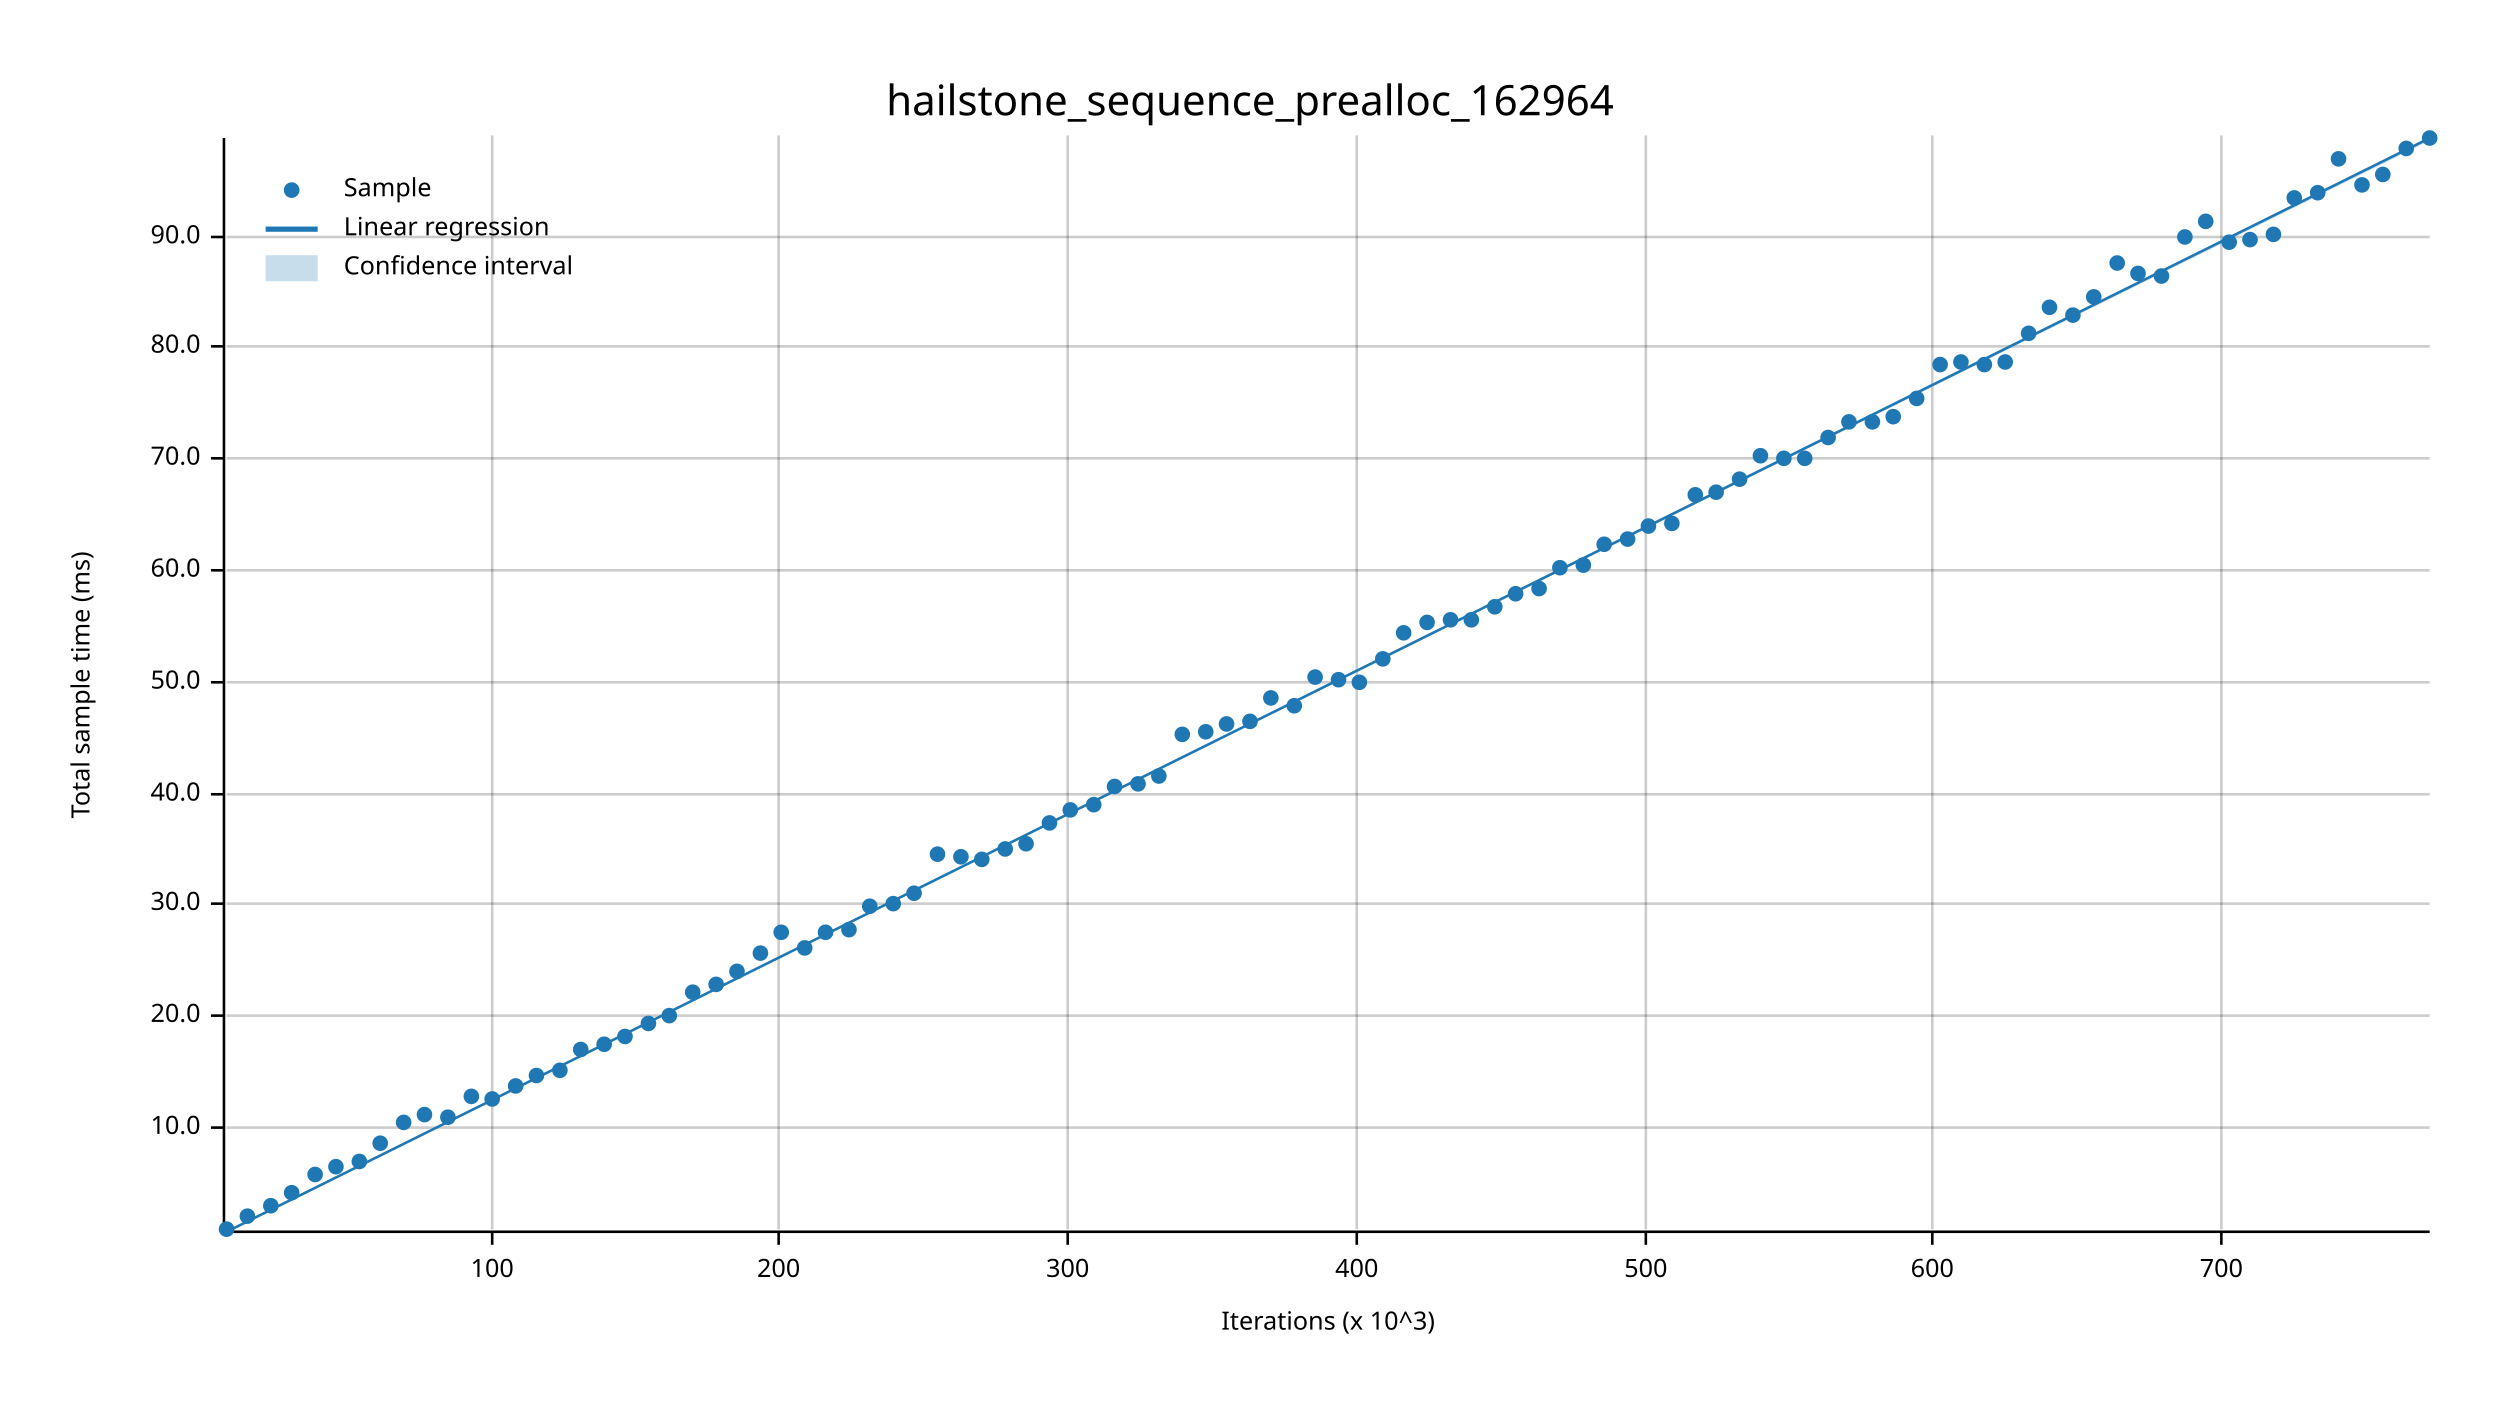
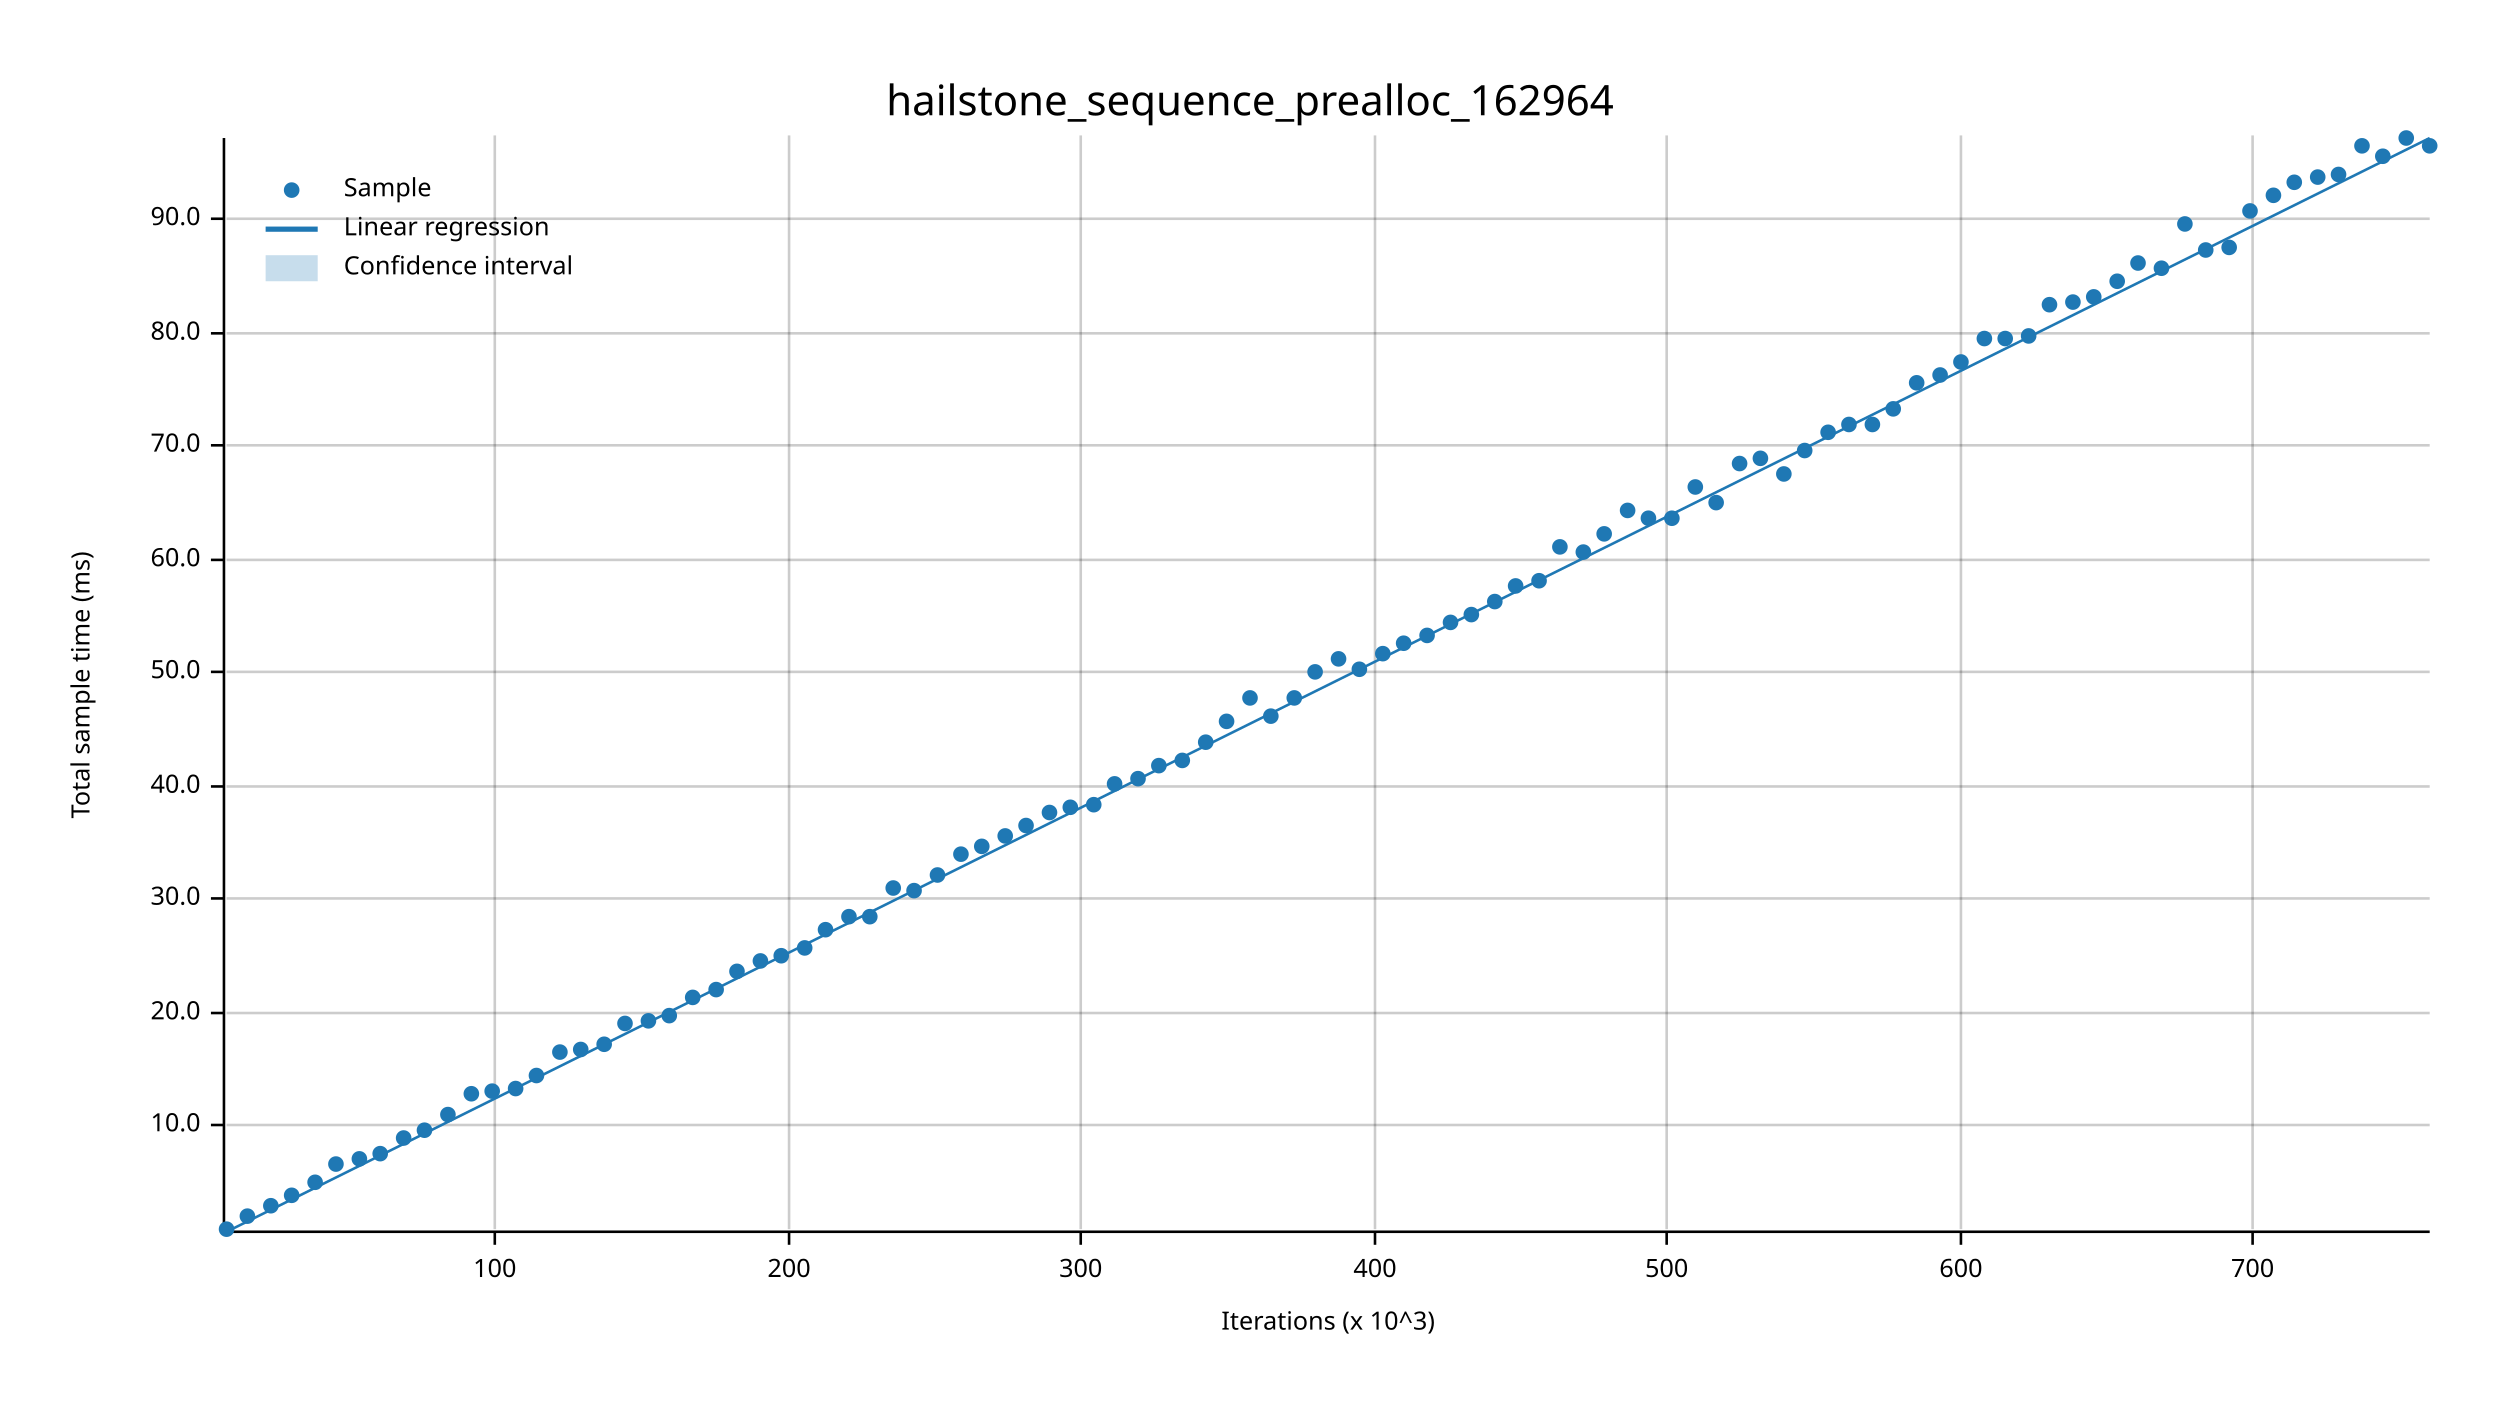
<svg xmlns="http://www.w3.org/2000/svg" width="960" height="540" viewBox="0 0 960 540">
  <text x="480" y="32" dy="0.76em" text-anchor="middle" font-family="sans-serif" font-size="16.129" opacity="1" fill="#000000">
hailstone_sequence_prealloc_162964
</text>
  <text x="27" y="263" dy="0.76em" text-anchor="middle" font-family="sans-serif" font-size="9.677" opacity="1" fill="#000000" transform="rotate(270, 27, 263)">
Total sample time (ms)
</text>
  <text x="510" y="513" dy="-0.5ex" text-anchor="middle" font-family="sans-serif" font-size="9.677" opacity="1" fill="#000000">
Iterations (x 10^3)
</text>
-   <line opacity="0.2" stroke="#000000" stroke-width="1" x1="189" y1="472" x2="189" y2="52" />
-   <line opacity="0.2" stroke="#000000" stroke-width="1" x1="299" y1="472" x2="299" y2="52" />
-   <line opacity="0.2" stroke="#000000" stroke-width="1" x1="410" y1="472" x2="410" y2="52" />
-   <line opacity="0.2" stroke="#000000" stroke-width="1" x1="521" y1="472" x2="521" y2="52" />
-   <line opacity="0.2" stroke="#000000" stroke-width="1" x1="632" y1="472" x2="632" y2="52" />
-   <line opacity="0.2" stroke="#000000" stroke-width="1" x1="742" y1="472" x2="742" y2="52" />
-   <line opacity="0.2" stroke="#000000" stroke-width="1" x1="853" y1="472" x2="853" y2="52" />
-   <line opacity="0.2" stroke="#000000" stroke-width="1" x1="87" y1="433" x2="933" y2="433" />
-   <line opacity="0.2" stroke="#000000" stroke-width="1" x1="87" y1="390" x2="933" y2="390" />
-   <line opacity="0.2" stroke="#000000" stroke-width="1" x1="87" y1="347" x2="933" y2="347" />
-   <line opacity="0.2" stroke="#000000" stroke-width="1" x1="87" y1="305" x2="933" y2="305" />
-   <line opacity="0.2" stroke="#000000" stroke-width="1" x1="87" y1="262" x2="933" y2="262" />
-   <line opacity="0.2" stroke="#000000" stroke-width="1" x1="87" y1="219" x2="933" y2="219" />
-   <line opacity="0.2" stroke="#000000" stroke-width="1" x1="87" y1="176" x2="933" y2="176" />
-   <line opacity="0.2" stroke="#000000" stroke-width="1" x1="87" y1="133" x2="933" y2="133" />
-   <line opacity="0.2" stroke="#000000" stroke-width="1" x1="87" y1="91" x2="933" y2="91" />
+   <line opacity="0.2" stroke="#000000" stroke-width="1" x1="190" y1="472" x2="190" y2="52" />
+   <line opacity="0.2" stroke="#000000" stroke-width="1" x1="303" y1="472" x2="303" y2="52" />
+   <line opacity="0.2" stroke="#000000" stroke-width="1" x1="415" y1="472" x2="415" y2="52" />
+   <line opacity="0.2" stroke="#000000" stroke-width="1" x1="528" y1="472" x2="528" y2="52" />
+   <line opacity="0.2" stroke="#000000" stroke-width="1" x1="640" y1="472" x2="640" y2="52" />
+   <line opacity="0.2" stroke="#000000" stroke-width="1" x1="753" y1="472" x2="753" y2="52" />
+   <line opacity="0.2" stroke="#000000" stroke-width="1" x1="865" y1="472" x2="865" y2="52" />
+   <line opacity="0.2" stroke="#000000" stroke-width="1" x1="87" y1="432" x2="933" y2="432" />
+   <line opacity="0.2" stroke="#000000" stroke-width="1" x1="87" y1="389" x2="933" y2="389" />
+   <line opacity="0.2" stroke="#000000" stroke-width="1" x1="87" y1="345" x2="933" y2="345" />
+   <line opacity="0.2" stroke="#000000" stroke-width="1" x1="87" y1="302" x2="933" y2="302" />
+   <line opacity="0.2" stroke="#000000" stroke-width="1" x1="87" y1="258" x2="933" y2="258" />
+   <line opacity="0.2" stroke="#000000" stroke-width="1" x1="87" y1="215" x2="933" y2="215" />
+   <line opacity="0.2" stroke="#000000" stroke-width="1" x1="87" y1="171" x2="933" y2="171" />
+   <line opacity="0.2" stroke="#000000" stroke-width="1" x1="87" y1="128" x2="933" y2="128" />
+   <line opacity="0.2" stroke="#000000" stroke-width="1" x1="87" y1="84" x2="933" y2="84" />
  <polyline fill="none" opacity="1" stroke="#000000" stroke-width="1" points="86,53 86,473 " />
-   <text x="77" y="433" dy="0.5ex" text-anchor="end" font-family="sans-serif" font-size="9.677" opacity="1" fill="#000000">
+   <text x="77" y="432" dy="0.5ex" text-anchor="end" font-family="sans-serif" font-size="9.677" opacity="1" fill="#000000">
10.0
</text>
-   <polyline fill="none" opacity="1" stroke="#000000" stroke-width="1" points="81,433 86,433 " />
-   <text x="77" y="390" dy="0.5ex" text-anchor="end" font-family="sans-serif" font-size="9.677" opacity="1" fill="#000000">
+   <polyline fill="none" opacity="1" stroke="#000000" stroke-width="1" points="81,432 86,432 " />
+   <text x="77" y="389" dy="0.5ex" text-anchor="end" font-family="sans-serif" font-size="9.677" opacity="1" fill="#000000">
20.0
</text>
-   <polyline fill="none" opacity="1" stroke="#000000" stroke-width="1" points="81,390 86,390 " />
-   <text x="77" y="347" dy="0.5ex" text-anchor="end" font-family="sans-serif" font-size="9.677" opacity="1" fill="#000000">
+   <polyline fill="none" opacity="1" stroke="#000000" stroke-width="1" points="81,389 86,389 " />
+   <text x="77" y="345" dy="0.5ex" text-anchor="end" font-family="sans-serif" font-size="9.677" opacity="1" fill="#000000">
30.0
</text>
-   <polyline fill="none" opacity="1" stroke="#000000" stroke-width="1" points="81,347 86,347 " />
-   <text x="77" y="305" dy="0.5ex" text-anchor="end" font-family="sans-serif" font-size="9.677" opacity="1" fill="#000000">
+   <polyline fill="none" opacity="1" stroke="#000000" stroke-width="1" points="81,345 86,345 " />
+   <text x="77" y="302" dy="0.5ex" text-anchor="end" font-family="sans-serif" font-size="9.677" opacity="1" fill="#000000">
40.0
</text>
-   <polyline fill="none" opacity="1" stroke="#000000" stroke-width="1" points="81,305 86,305 " />
-   <text x="77" y="262" dy="0.5ex" text-anchor="end" font-family="sans-serif" font-size="9.677" opacity="1" fill="#000000">
+   <polyline fill="none" opacity="1" stroke="#000000" stroke-width="1" points="81,302 86,302 " />
+   <text x="77" y="258" dy="0.5ex" text-anchor="end" font-family="sans-serif" font-size="9.677" opacity="1" fill="#000000">
50.0
</text>
-   <polyline fill="none" opacity="1" stroke="#000000" stroke-width="1" points="81,262 86,262 " />
-   <text x="77" y="219" dy="0.5ex" text-anchor="end" font-family="sans-serif" font-size="9.677" opacity="1" fill="#000000">
+   <polyline fill="none" opacity="1" stroke="#000000" stroke-width="1" points="81,258 86,258 " />
+   <text x="77" y="215" dy="0.5ex" text-anchor="end" font-family="sans-serif" font-size="9.677" opacity="1" fill="#000000">
60.0
</text>
-   <polyline fill="none" opacity="1" stroke="#000000" stroke-width="1" points="81,219 86,219 " />
-   <text x="77" y="176" dy="0.5ex" text-anchor="end" font-family="sans-serif" font-size="9.677" opacity="1" fill="#000000">
+   <polyline fill="none" opacity="1" stroke="#000000" stroke-width="1" points="81,215 86,215 " />
+   <text x="77" y="171" dy="0.5ex" text-anchor="end" font-family="sans-serif" font-size="9.677" opacity="1" fill="#000000">
70.0
</text>
-   <polyline fill="none" opacity="1" stroke="#000000" stroke-width="1" points="81,176 86,176 " />
-   <text x="77" y="133" dy="0.5ex" text-anchor="end" font-family="sans-serif" font-size="9.677" opacity="1" fill="#000000">
+   <polyline fill="none" opacity="1" stroke="#000000" stroke-width="1" points="81,171 86,171 " />
+   <text x="77" y="128" dy="0.5ex" text-anchor="end" font-family="sans-serif" font-size="9.677" opacity="1" fill="#000000">
80.0
</text>
-   <polyline fill="none" opacity="1" stroke="#000000" stroke-width="1" points="81,133 86,133 " />
-   <text x="77" y="91" dy="0.5ex" text-anchor="end" font-family="sans-serif" font-size="9.677" opacity="1" fill="#000000">
+   <polyline fill="none" opacity="1" stroke="#000000" stroke-width="1" points="81,128 86,128 " />
+   <text x="77" y="84" dy="0.5ex" text-anchor="end" font-family="sans-serif" font-size="9.677" opacity="1" fill="#000000">
90.0
</text>
-   <polyline fill="none" opacity="1" stroke="#000000" stroke-width="1" points="81,91 86,91 " />
+   <polyline fill="none" opacity="1" stroke="#000000" stroke-width="1" points="81,84 86,84 " />
  <polyline fill="none" opacity="1" stroke="#000000" stroke-width="1" points="87,473 933,473 " />
-   <text x="189" y="483" dy="0.76em" text-anchor="middle" font-family="sans-serif" font-size="9.677" opacity="1" fill="#000000">
+   <text x="190" y="483" dy="0.76em" text-anchor="middle" font-family="sans-serif" font-size="9.677" opacity="1" fill="#000000">
100
</text>
-   <polyline fill="none" opacity="1" stroke="#000000" stroke-width="1" points="189,473 189,478 " />
-   <text x="299" y="483" dy="0.76em" text-anchor="middle" font-family="sans-serif" font-size="9.677" opacity="1" fill="#000000">
+   <polyline fill="none" opacity="1" stroke="#000000" stroke-width="1" points="190,473 190,478 " />
+   <text x="303" y="483" dy="0.76em" text-anchor="middle" font-family="sans-serif" font-size="9.677" opacity="1" fill="#000000">
200
</text>
-   <polyline fill="none" opacity="1" stroke="#000000" stroke-width="1" points="299,473 299,478 " />
-   <text x="410" y="483" dy="0.76em" text-anchor="middle" font-family="sans-serif" font-size="9.677" opacity="1" fill="#000000">
+   <polyline fill="none" opacity="1" stroke="#000000" stroke-width="1" points="303,473 303,478 " />
+   <text x="415" y="483" dy="0.76em" text-anchor="middle" font-family="sans-serif" font-size="9.677" opacity="1" fill="#000000">
300
</text>
-   <polyline fill="none" opacity="1" stroke="#000000" stroke-width="1" points="410,473 410,478 " />
-   <text x="521" y="483" dy="0.76em" text-anchor="middle" font-family="sans-serif" font-size="9.677" opacity="1" fill="#000000">
+   <polyline fill="none" opacity="1" stroke="#000000" stroke-width="1" points="415,473 415,478 " />
+   <text x="528" y="483" dy="0.76em" text-anchor="middle" font-family="sans-serif" font-size="9.677" opacity="1" fill="#000000">
400
</text>
-   <polyline fill="none" opacity="1" stroke="#000000" stroke-width="1" points="521,473 521,478 " />
-   <text x="632" y="483" dy="0.76em" text-anchor="middle" font-family="sans-serif" font-size="9.677" opacity="1" fill="#000000">
+   <polyline fill="none" opacity="1" stroke="#000000" stroke-width="1" points="528,473 528,478 " />
+   <text x="640" y="483" dy="0.76em" text-anchor="middle" font-family="sans-serif" font-size="9.677" opacity="1" fill="#000000">
500
</text>
-   <polyline fill="none" opacity="1" stroke="#000000" stroke-width="1" points="632,473 632,478 " />
-   <text x="742" y="483" dy="0.76em" text-anchor="middle" font-family="sans-serif" font-size="9.677" opacity="1" fill="#000000">
+   <polyline fill="none" opacity="1" stroke="#000000" stroke-width="1" points="640,473 640,478 " />
+   <text x="753" y="483" dy="0.76em" text-anchor="middle" font-family="sans-serif" font-size="9.677" opacity="1" fill="#000000">
600
</text>
-   <polyline fill="none" opacity="1" stroke="#000000" stroke-width="1" points="742,473 742,478 " />
-   <text x="853" y="483" dy="0.76em" text-anchor="middle" font-family="sans-serif" font-size="9.677" opacity="1" fill="#000000">
+   <polyline fill="none" opacity="1" stroke="#000000" stroke-width="1" points="753,473 753,478 " />
+   <text x="865" y="483" dy="0.76em" text-anchor="middle" font-family="sans-serif" font-size="9.677" opacity="1" fill="#000000">
700
</text>
-   <polyline fill="none" opacity="1" stroke="#000000" stroke-width="1" points="853,473 853,478 " />
+   <polyline fill="none" opacity="1" stroke="#000000" stroke-width="1" points="865,473 865,478 " />
  <circle cx="87" cy="472" r="3" opacity="1" fill="#1F78B4" stroke="none" stroke-width="1" />
  <circle cx="95" cy="467" r="3" opacity="1" fill="#1F78B4" stroke="none" stroke-width="1" />
  <circle cx="104" cy="463" r="3" opacity="1" fill="#1F78B4" stroke="none" stroke-width="1" />
-   <circle cx="112" cy="458" r="3" opacity="1" fill="#1F78B4" stroke="none" stroke-width="1" />
-   <circle cx="121" cy="451" r="3" opacity="1" fill="#1F78B4" stroke="none" stroke-width="1" />
-   <circle cx="129" cy="448" r="3" opacity="1" fill="#1F78B4" stroke="none" stroke-width="1" />
-   <circle cx="138" cy="446" r="3" opacity="1" fill="#1F78B4" stroke="none" stroke-width="1" />
-   <circle cx="146" cy="439" r="3" opacity="1" fill="#1F78B4" stroke="none" stroke-width="1" />
-   <circle cx="155" cy="431" r="3" opacity="1" fill="#1F78B4" stroke="none" stroke-width="1" />
-   <circle cx="163" cy="428" r="3" opacity="1" fill="#1F78B4" stroke="none" stroke-width="1" />
-   <circle cx="172" cy="429" r="3" opacity="1" fill="#1F78B4" stroke="none" stroke-width="1" />
-   <circle cx="181" cy="421" r="3" opacity="1" fill="#1F78B4" stroke="none" stroke-width="1" />
-   <circle cx="189" cy="422" r="3" opacity="1" fill="#1F78B4" stroke="none" stroke-width="1" />
-   <circle cx="198" cy="417" r="3" opacity="1" fill="#1F78B4" stroke="none" stroke-width="1" />
+   <circle cx="112" cy="459" r="3" opacity="1" fill="#1F78B4" stroke="none" stroke-width="1" />
+   <circle cx="121" cy="454" r="3" opacity="1" fill="#1F78B4" stroke="none" stroke-width="1" />
+   <circle cx="129" cy="447" r="3" opacity="1" fill="#1F78B4" stroke="none" stroke-width="1" />
+   <circle cx="138" cy="445" r="3" opacity="1" fill="#1F78B4" stroke="none" stroke-width="1" />
+   <circle cx="146" cy="443" r="3" opacity="1" fill="#1F78B4" stroke="none" stroke-width="1" />
+   <circle cx="155" cy="437" r="3" opacity="1" fill="#1F78B4" stroke="none" stroke-width="1" />
+   <circle cx="163" cy="434" r="3" opacity="1" fill="#1F78B4" stroke="none" stroke-width="1" />
+   <circle cx="172" cy="428" r="3" opacity="1" fill="#1F78B4" stroke="none" stroke-width="1" />
+   <circle cx="181" cy="420" r="3" opacity="1" fill="#1F78B4" stroke="none" stroke-width="1" />
+   <circle cx="189" cy="419" r="3" opacity="1" fill="#1F78B4" stroke="none" stroke-width="1" />
+   <circle cx="198" cy="418" r="3" opacity="1" fill="#1F78B4" stroke="none" stroke-width="1" />
  <circle cx="206" cy="413" r="3" opacity="1" fill="#1F78B4" stroke="none" stroke-width="1" />
-   <circle cx="215" cy="411" r="3" opacity="1" fill="#1F78B4" stroke="none" stroke-width="1" />
+   <circle cx="215" cy="404" r="3" opacity="1" fill="#1F78B4" stroke="none" stroke-width="1" />
  <circle cx="223" cy="403" r="3" opacity="1" fill="#1F78B4" stroke="none" stroke-width="1" />
  <circle cx="232" cy="401" r="3" opacity="1" fill="#1F78B4" stroke="none" stroke-width="1" />
-   <circle cx="240" cy="398" r="3" opacity="1" fill="#1F78B4" stroke="none" stroke-width="1" />
-   <circle cx="249" cy="393" r="3" opacity="1" fill="#1F78B4" stroke="none" stroke-width="1" />
+   <circle cx="240" cy="393" r="3" opacity="1" fill="#1F78B4" stroke="none" stroke-width="1" />
+   <circle cx="249" cy="392" r="3" opacity="1" fill="#1F78B4" stroke="none" stroke-width="1" />
  <circle cx="257" cy="390" r="3" opacity="1" fill="#1F78B4" stroke="none" stroke-width="1" />
-   <circle cx="266" cy="381" r="3" opacity="1" fill="#1F78B4" stroke="none" stroke-width="1" />
-   <circle cx="275" cy="378" r="3" opacity="1" fill="#1F78B4" stroke="none" stroke-width="1" />
+   <circle cx="266" cy="383" r="3" opacity="1" fill="#1F78B4" stroke="none" stroke-width="1" />
+   <circle cx="275" cy="380" r="3" opacity="1" fill="#1F78B4" stroke="none" stroke-width="1" />
  <circle cx="283" cy="373" r="3" opacity="1" fill="#1F78B4" stroke="none" stroke-width="1" />
-   <circle cx="292" cy="366" r="3" opacity="1" fill="#1F78B4" stroke="none" stroke-width="1" />
-   <circle cx="300" cy="358" r="3" opacity="1" fill="#1F78B4" stroke="none" stroke-width="1" />
+   <circle cx="292" cy="369" r="3" opacity="1" fill="#1F78B4" stroke="none" stroke-width="1" />
+   <circle cx="300" cy="367" r="3" opacity="1" fill="#1F78B4" stroke="none" stroke-width="1" />
  <circle cx="309" cy="364" r="3" opacity="1" fill="#1F78B4" stroke="none" stroke-width="1" />
-   <circle cx="317" cy="358" r="3" opacity="1" fill="#1F78B4" stroke="none" stroke-width="1" />
-   <circle cx="326" cy="357" r="3" opacity="1" fill="#1F78B4" stroke="none" stroke-width="1" />
-   <circle cx="334" cy="348" r="3" opacity="1" fill="#1F78B4" stroke="none" stroke-width="1" />
-   <circle cx="343" cy="347" r="3" opacity="1" fill="#1F78B4" stroke="none" stroke-width="1" />
-   <circle cx="351" cy="343" r="3" opacity="1" fill="#1F78B4" stroke="none" stroke-width="1" />
-   <circle cx="360" cy="328" r="3" opacity="1" fill="#1F78B4" stroke="none" stroke-width="1" />
-   <circle cx="369" cy="329" r="3" opacity="1" fill="#1F78B4" stroke="none" stroke-width="1" />
-   <circle cx="377" cy="330" r="3" opacity="1" fill="#1F78B4" stroke="none" stroke-width="1" />
-   <circle cx="386" cy="326" r="3" opacity="1" fill="#1F78B4" stroke="none" stroke-width="1" />
-   <circle cx="394" cy="324" r="3" opacity="1" fill="#1F78B4" stroke="none" stroke-width="1" />
-   <circle cx="403" cy="316" r="3" opacity="1" fill="#1F78B4" stroke="none" stroke-width="1" />
-   <circle cx="411" cy="311" r="3" opacity="1" fill="#1F78B4" stroke="none" stroke-width="1" />
+   <circle cx="317" cy="357" r="3" opacity="1" fill="#1F78B4" stroke="none" stroke-width="1" />
+   <circle cx="326" cy="352" r="3" opacity="1" fill="#1F78B4" stroke="none" stroke-width="1" />
+   <circle cx="334" cy="352" r="3" opacity="1" fill="#1F78B4" stroke="none" stroke-width="1" />
+   <circle cx="343" cy="341" r="3" opacity="1" fill="#1F78B4" stroke="none" stroke-width="1" />
+   <circle cx="351" cy="342" r="3" opacity="1" fill="#1F78B4" stroke="none" stroke-width="1" />
+   <circle cx="360" cy="336" r="3" opacity="1" fill="#1F78B4" stroke="none" stroke-width="1" />
+   <circle cx="369" cy="328" r="3" opacity="1" fill="#1F78B4" stroke="none" stroke-width="1" />
+   <circle cx="377" cy="325" r="3" opacity="1" fill="#1F78B4" stroke="none" stroke-width="1" />
+   <circle cx="386" cy="321" r="3" opacity="1" fill="#1F78B4" stroke="none" stroke-width="1" />
+   <circle cx="394" cy="317" r="3" opacity="1" fill="#1F78B4" stroke="none" stroke-width="1" />
+   <circle cx="403" cy="312" r="3" opacity="1" fill="#1F78B4" stroke="none" stroke-width="1" />
+   <circle cx="411" cy="310" r="3" opacity="1" fill="#1F78B4" stroke="none" stroke-width="1" />
  <circle cx="420" cy="309" r="3" opacity="1" fill="#1F78B4" stroke="none" stroke-width="1" />
-   <circle cx="428" cy="302" r="3" opacity="1" fill="#1F78B4" stroke="none" stroke-width="1" />
-   <circle cx="437" cy="301" r="3" opacity="1" fill="#1F78B4" stroke="none" stroke-width="1" />
-   <circle cx="445" cy="298" r="3" opacity="1" fill="#1F78B4" stroke="none" stroke-width="1" />
-   <circle cx="454" cy="282" r="3" opacity="1" fill="#1F78B4" stroke="none" stroke-width="1" />
-   <circle cx="463" cy="281" r="3" opacity="1" fill="#1F78B4" stroke="none" stroke-width="1" />
-   <circle cx="471" cy="278" r="3" opacity="1" fill="#1F78B4" stroke="none" stroke-width="1" />
-   <circle cx="480" cy="277" r="3" opacity="1" fill="#1F78B4" stroke="none" stroke-width="1" />
-   <circle cx="488" cy="268" r="3" opacity="1" fill="#1F78B4" stroke="none" stroke-width="1" />
-   <circle cx="497" cy="271" r="3" opacity="1" fill="#1F78B4" stroke="none" stroke-width="1" />
-   <circle cx="505" cy="260" r="3" opacity="1" fill="#1F78B4" stroke="none" stroke-width="1" />
-   <circle cx="514" cy="261" r="3" opacity="1" fill="#1F78B4" stroke="none" stroke-width="1" />
-   <circle cx="522" cy="262" r="3" opacity="1" fill="#1F78B4" stroke="none" stroke-width="1" />
-   <circle cx="531" cy="253" r="3" opacity="1" fill="#1F78B4" stroke="none" stroke-width="1" />
-   <circle cx="539" cy="243" r="3" opacity="1" fill="#1F78B4" stroke="none" stroke-width="1" />
-   <circle cx="548" cy="239" r="3" opacity="1" fill="#1F78B4" stroke="none" stroke-width="1" />
-   <circle cx="557" cy="238" r="3" opacity="1" fill="#1F78B4" stroke="none" stroke-width="1" />
-   <circle cx="565" cy="238" r="3" opacity="1" fill="#1F78B4" stroke="none" stroke-width="1" />
-   <circle cx="574" cy="233" r="3" opacity="1" fill="#1F78B4" stroke="none" stroke-width="1" />
-   <circle cx="582" cy="228" r="3" opacity="1" fill="#1F78B4" stroke="none" stroke-width="1" />
-   <circle cx="591" cy="226" r="3" opacity="1" fill="#1F78B4" stroke="none" stroke-width="1" />
-   <circle cx="599" cy="218" r="3" opacity="1" fill="#1F78B4" stroke="none" stroke-width="1" />
-   <circle cx="608" cy="217" r="3" opacity="1" fill="#1F78B4" stroke="none" stroke-width="1" />
-   <circle cx="616" cy="209" r="3" opacity="1" fill="#1F78B4" stroke="none" stroke-width="1" />
-   <circle cx="625" cy="207" r="3" opacity="1" fill="#1F78B4" stroke="none" stroke-width="1" />
-   <circle cx="633" cy="202" r="3" opacity="1" fill="#1F78B4" stroke="none" stroke-width="1" />
-   <circle cx="642" cy="201" r="3" opacity="1" fill="#1F78B4" stroke="none" stroke-width="1" />
-   <circle cx="651" cy="190" r="3" opacity="1" fill="#1F78B4" stroke="none" stroke-width="1" />
-   <circle cx="659" cy="189" r="3" opacity="1" fill="#1F78B4" stroke="none" stroke-width="1" />
-   <circle cx="668" cy="184" r="3" opacity="1" fill="#1F78B4" stroke="none" stroke-width="1" />
-   <circle cx="676" cy="175" r="3" opacity="1" fill="#1F78B4" stroke="none" stroke-width="1" />
-   <circle cx="685" cy="176" r="3" opacity="1" fill="#1F78B4" stroke="none" stroke-width="1" />
-   <circle cx="693" cy="176" r="3" opacity="1" fill="#1F78B4" stroke="none" stroke-width="1" />
-   <circle cx="702" cy="168" r="3" opacity="1" fill="#1F78B4" stroke="none" stroke-width="1" />
-   <circle cx="710" cy="162" r="3" opacity="1" fill="#1F78B4" stroke="none" stroke-width="1" />
-   <circle cx="719" cy="162" r="3" opacity="1" fill="#1F78B4" stroke="none" stroke-width="1" />
-   <circle cx="727" cy="160" r="3" opacity="1" fill="#1F78B4" stroke="none" stroke-width="1" />
-   <circle cx="736" cy="153" r="3" opacity="1" fill="#1F78B4" stroke="none" stroke-width="1" />
-   <circle cx="745" cy="140" r="3" opacity="1" fill="#1F78B4" stroke="none" stroke-width="1" />
+   <circle cx="428" cy="301" r="3" opacity="1" fill="#1F78B4" stroke="none" stroke-width="1" />
+   <circle cx="437" cy="299" r="3" opacity="1" fill="#1F78B4" stroke="none" stroke-width="1" />
+   <circle cx="445" cy="294" r="3" opacity="1" fill="#1F78B4" stroke="none" stroke-width="1" />
+   <circle cx="454" cy="292" r="3" opacity="1" fill="#1F78B4" stroke="none" stroke-width="1" />
+   <circle cx="463" cy="285" r="3" opacity="1" fill="#1F78B4" stroke="none" stroke-width="1" />
+   <circle cx="471" cy="277" r="3" opacity="1" fill="#1F78B4" stroke="none" stroke-width="1" />
+   <circle cx="480" cy="268" r="3" opacity="1" fill="#1F78B4" stroke="none" stroke-width="1" />
+   <circle cx="488" cy="275" r="3" opacity="1" fill="#1F78B4" stroke="none" stroke-width="1" />
+   <circle cx="497" cy="268" r="3" opacity="1" fill="#1F78B4" stroke="none" stroke-width="1" />
+   <circle cx="505" cy="258" r="3" opacity="1" fill="#1F78B4" stroke="none" stroke-width="1" />
+   <circle cx="514" cy="253" r="3" opacity="1" fill="#1F78B4" stroke="none" stroke-width="1" />
+   <circle cx="522" cy="257" r="3" opacity="1" fill="#1F78B4" stroke="none" stroke-width="1" />
+   <circle cx="531" cy="251" r="3" opacity="1" fill="#1F78B4" stroke="none" stroke-width="1" />
+   <circle cx="539" cy="247" r="3" opacity="1" fill="#1F78B4" stroke="none" stroke-width="1" />
+   <circle cx="548" cy="244" r="3" opacity="1" fill="#1F78B4" stroke="none" stroke-width="1" />
+   <circle cx="557" cy="239" r="3" opacity="1" fill="#1F78B4" stroke="none" stroke-width="1" />
+   <circle cx="565" cy="236" r="3" opacity="1" fill="#1F78B4" stroke="none" stroke-width="1" />
+   <circle cx="574" cy="231" r="3" opacity="1" fill="#1F78B4" stroke="none" stroke-width="1" />
+   <circle cx="582" cy="225" r="3" opacity="1" fill="#1F78B4" stroke="none" stroke-width="1" />
+   <circle cx="591" cy="223" r="3" opacity="1" fill="#1F78B4" stroke="none" stroke-width="1" />
+   <circle cx="599" cy="210" r="3" opacity="1" fill="#1F78B4" stroke="none" stroke-width="1" />
+   <circle cx="608" cy="212" r="3" opacity="1" fill="#1F78B4" stroke="none" stroke-width="1" />
+   <circle cx="616" cy="205" r="3" opacity="1" fill="#1F78B4" stroke="none" stroke-width="1" />
+   <circle cx="625" cy="196" r="3" opacity="1" fill="#1F78B4" stroke="none" stroke-width="1" />
+   <circle cx="633" cy="199" r="3" opacity="1" fill="#1F78B4" stroke="none" stroke-width="1" />
+   <circle cx="642" cy="199" r="3" opacity="1" fill="#1F78B4" stroke="none" stroke-width="1" />
+   <circle cx="651" cy="187" r="3" opacity="1" fill="#1F78B4" stroke="none" stroke-width="1" />
+   <circle cx="659" cy="193" r="3" opacity="1" fill="#1F78B4" stroke="none" stroke-width="1" />
+   <circle cx="668" cy="178" r="3" opacity="1" fill="#1F78B4" stroke="none" stroke-width="1" />
+   <circle cx="676" cy="176" r="3" opacity="1" fill="#1F78B4" stroke="none" stroke-width="1" />
+   <circle cx="685" cy="182" r="3" opacity="1" fill="#1F78B4" stroke="none" stroke-width="1" />
+   <circle cx="693" cy="173" r="3" opacity="1" fill="#1F78B4" stroke="none" stroke-width="1" />
+   <circle cx="702" cy="166" r="3" opacity="1" fill="#1F78B4" stroke="none" stroke-width="1" />
+   <circle cx="710" cy="163" r="3" opacity="1" fill="#1F78B4" stroke="none" stroke-width="1" />
+   <circle cx="719" cy="163" r="3" opacity="1" fill="#1F78B4" stroke="none" stroke-width="1" />
+   <circle cx="727" cy="157" r="3" opacity="1" fill="#1F78B4" stroke="none" stroke-width="1" />
+   <circle cx="736" cy="147" r="3" opacity="1" fill="#1F78B4" stroke="none" stroke-width="1" />
+   <circle cx="745" cy="144" r="3" opacity="1" fill="#1F78B4" stroke="none" stroke-width="1" />
  <circle cx="753" cy="139" r="3" opacity="1" fill="#1F78B4" stroke="none" stroke-width="1" />
-   <circle cx="762" cy="140" r="3" opacity="1" fill="#1F78B4" stroke="none" stroke-width="1" />
-   <circle cx="770" cy="139" r="3" opacity="1" fill="#1F78B4" stroke="none" stroke-width="1" />
-   <circle cx="779" cy="128" r="3" opacity="1" fill="#1F78B4" stroke="none" stroke-width="1" />
-   <circle cx="787" cy="118" r="3" opacity="1" fill="#1F78B4" stroke="none" stroke-width="1" />
-   <circle cx="796" cy="121" r="3" opacity="1" fill="#1F78B4" stroke="none" stroke-width="1" />
+   <circle cx="762" cy="130" r="3" opacity="1" fill="#1F78B4" stroke="none" stroke-width="1" />
+   <circle cx="770" cy="130" r="3" opacity="1" fill="#1F78B4" stroke="none" stroke-width="1" />
+   <circle cx="779" cy="129" r="3" opacity="1" fill="#1F78B4" stroke="none" stroke-width="1" />
+   <circle cx="787" cy="117" r="3" opacity="1" fill="#1F78B4" stroke="none" stroke-width="1" />
+   <circle cx="796" cy="116" r="3" opacity="1" fill="#1F78B4" stroke="none" stroke-width="1" />
  <circle cx="804" cy="114" r="3" opacity="1" fill="#1F78B4" stroke="none" stroke-width="1" />
-   <circle cx="813" cy="101" r="3" opacity="1" fill="#1F78B4" stroke="none" stroke-width="1" />
-   <circle cx="821" cy="105" r="3" opacity="1" fill="#1F78B4" stroke="none" stroke-width="1" />
-   <circle cx="830" cy="106" r="3" opacity="1" fill="#1F78B4" stroke="none" stroke-width="1" />
-   <circle cx="839" cy="91" r="3" opacity="1" fill="#1F78B4" stroke="none" stroke-width="1" />
-   <circle cx="847" cy="85" r="3" opacity="1" fill="#1F78B4" stroke="none" stroke-width="1" />
-   <circle cx="856" cy="93" r="3" opacity="1" fill="#1F78B4" stroke="none" stroke-width="1" />
-   <circle cx="864" cy="92" r="3" opacity="1" fill="#1F78B4" stroke="none" stroke-width="1" />
-   <circle cx="873" cy="90" r="3" opacity="1" fill="#1F78B4" stroke="none" stroke-width="1" />
-   <circle cx="881" cy="76" r="3" opacity="1" fill="#1F78B4" stroke="none" stroke-width="1" />
-   <circle cx="890" cy="74" r="3" opacity="1" fill="#1F78B4" stroke="none" stroke-width="1" />
-   <circle cx="898" cy="61" r="3" opacity="1" fill="#1F78B4" stroke="none" stroke-width="1" />
-   <circle cx="907" cy="71" r="3" opacity="1" fill="#1F78B4" stroke="none" stroke-width="1" />
-   <circle cx="915" cy="67" r="3" opacity="1" fill="#1F78B4" stroke="none" stroke-width="1" />
-   <circle cx="924" cy="57" r="3" opacity="1" fill="#1F78B4" stroke="none" stroke-width="1" />
-   <circle cx="933" cy="53" r="3" opacity="1" fill="#1F78B4" stroke="none" stroke-width="1" />
+   <circle cx="813" cy="108" r="3" opacity="1" fill="#1F78B4" stroke="none" stroke-width="1" />
+   <circle cx="821" cy="101" r="3" opacity="1" fill="#1F78B4" stroke="none" stroke-width="1" />
+   <circle cx="830" cy="103" r="3" opacity="1" fill="#1F78B4" stroke="none" stroke-width="1" />
+   <circle cx="839" cy="86" r="3" opacity="1" fill="#1F78B4" stroke="none" stroke-width="1" />
+   <circle cx="847" cy="96" r="3" opacity="1" fill="#1F78B4" stroke="none" stroke-width="1" />
+   <circle cx="856" cy="95" r="3" opacity="1" fill="#1F78B4" stroke="none" stroke-width="1" />
+   <circle cx="864" cy="81" r="3" opacity="1" fill="#1F78B4" stroke="none" stroke-width="1" />
+   <circle cx="873" cy="75" r="3" opacity="1" fill="#1F78B4" stroke="none" stroke-width="1" />
+   <circle cx="881" cy="70" r="3" opacity="1" fill="#1F78B4" stroke="none" stroke-width="1" />
+   <circle cx="890" cy="68" r="3" opacity="1" fill="#1F78B4" stroke="none" stroke-width="1" />
+   <circle cx="898" cy="67" r="3" opacity="1" fill="#1F78B4" stroke="none" stroke-width="1" />
+   <circle cx="907" cy="56" r="3" opacity="1" fill="#1F78B4" stroke="none" stroke-width="1" />
+   <circle cx="915" cy="60" r="3" opacity="1" fill="#1F78B4" stroke="none" stroke-width="1" />
+   <circle cx="924" cy="53" r="3" opacity="1" fill="#1F78B4" stroke="none" stroke-width="1" />
+   <circle cx="933" cy="56" r="3" opacity="1" fill="#1F78B4" stroke="none" stroke-width="1" />
  <polyline fill="none" opacity="1" stroke="#1F78B4" stroke-width="1" points="87,473 933,53 " />
-   <polygon opacity="0.25" fill="#1F78B4" points="87,473 933,54 933,53 " />
+   <polygon opacity="0.25" fill="#1F78B4" points="87,473 933,53 933,53 " />
  <text x="132" y="68" dy="0.76em" text-anchor="start" font-family="sans-serif" font-size="9.677" opacity="1" fill="#000000">
Sample
</text>
  <text x="132" y="83" dy="0.76em" text-anchor="start" font-family="sans-serif" font-size="9.677" opacity="1" fill="#000000">
Linear regression
</text>
  <text x="132" y="98" dy="0.76em" text-anchor="start" font-family="sans-serif" font-size="9.677" opacity="1" fill="#000000">
Confidence interval
</text>
  <circle cx="112" cy="73" r="3" opacity="1" fill="#1F78B4" stroke="none" stroke-width="1" />
  <polyline fill="none" opacity="1" stroke="#1F78B4" stroke-width="2" points="102,88 122,88 " />
  <rect x="102" y="98" width="20" height="10" opacity="0.25" fill="#1F78B4" stroke="none" />
</svg>
